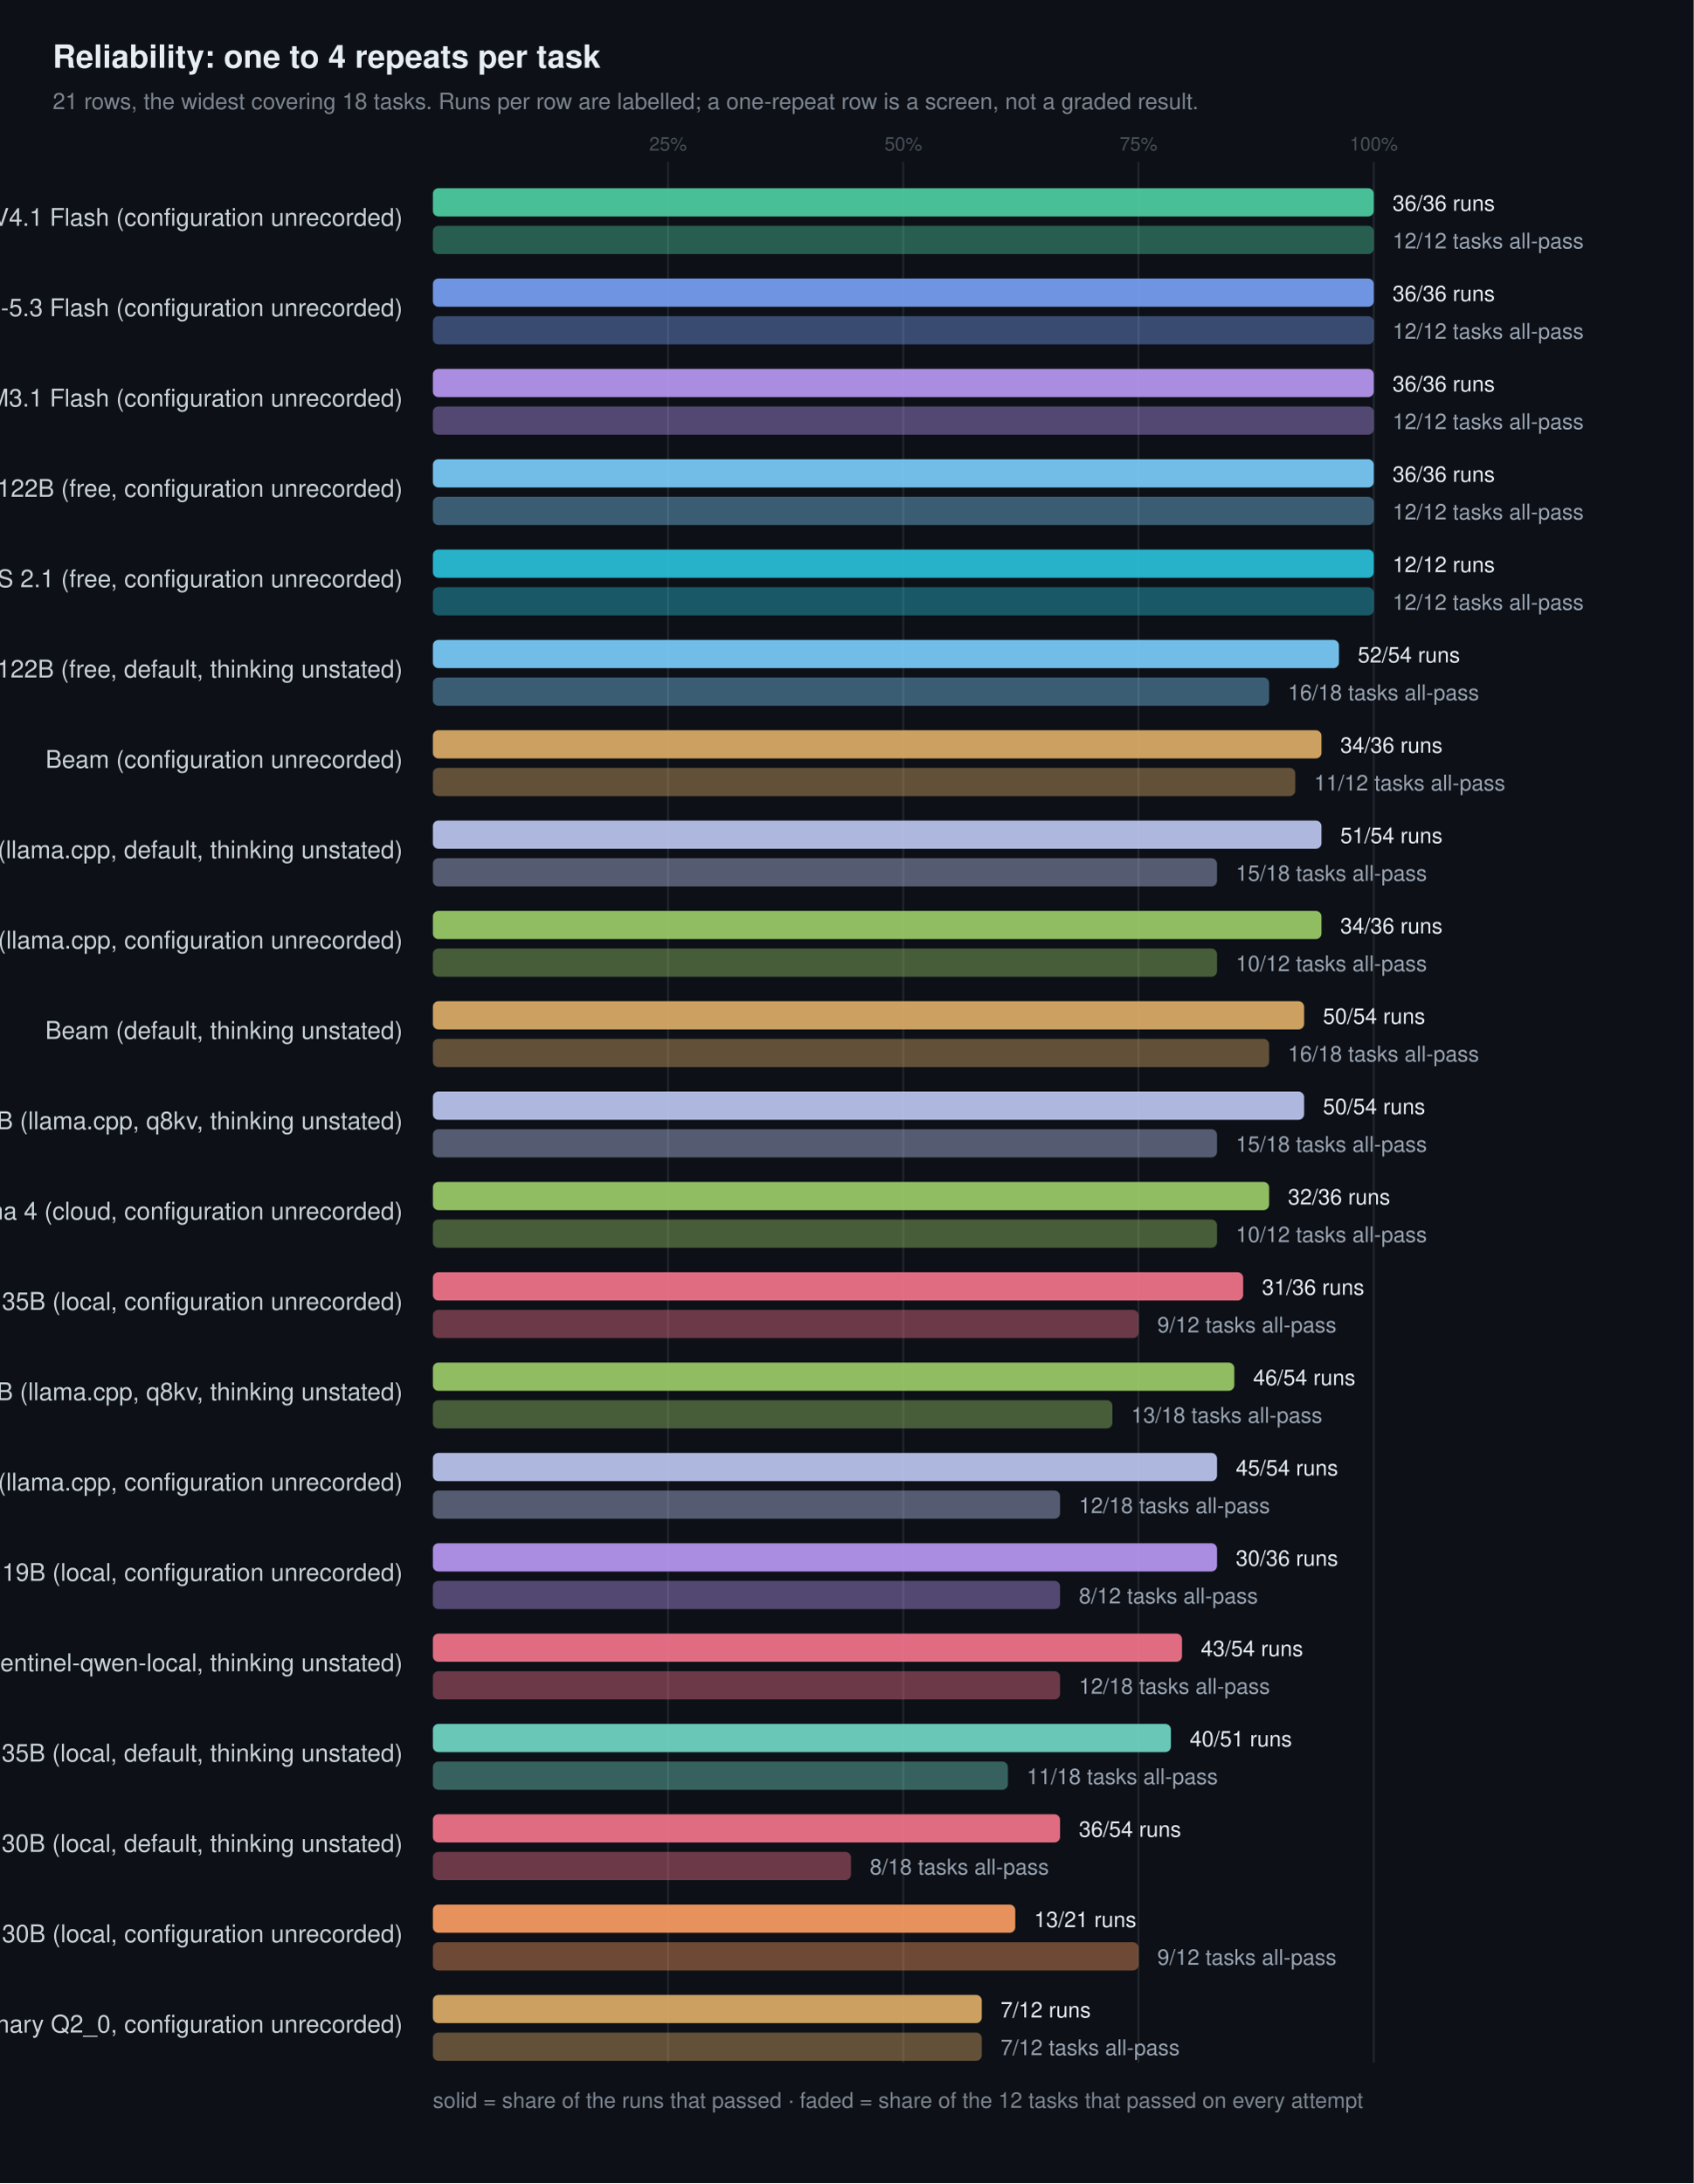
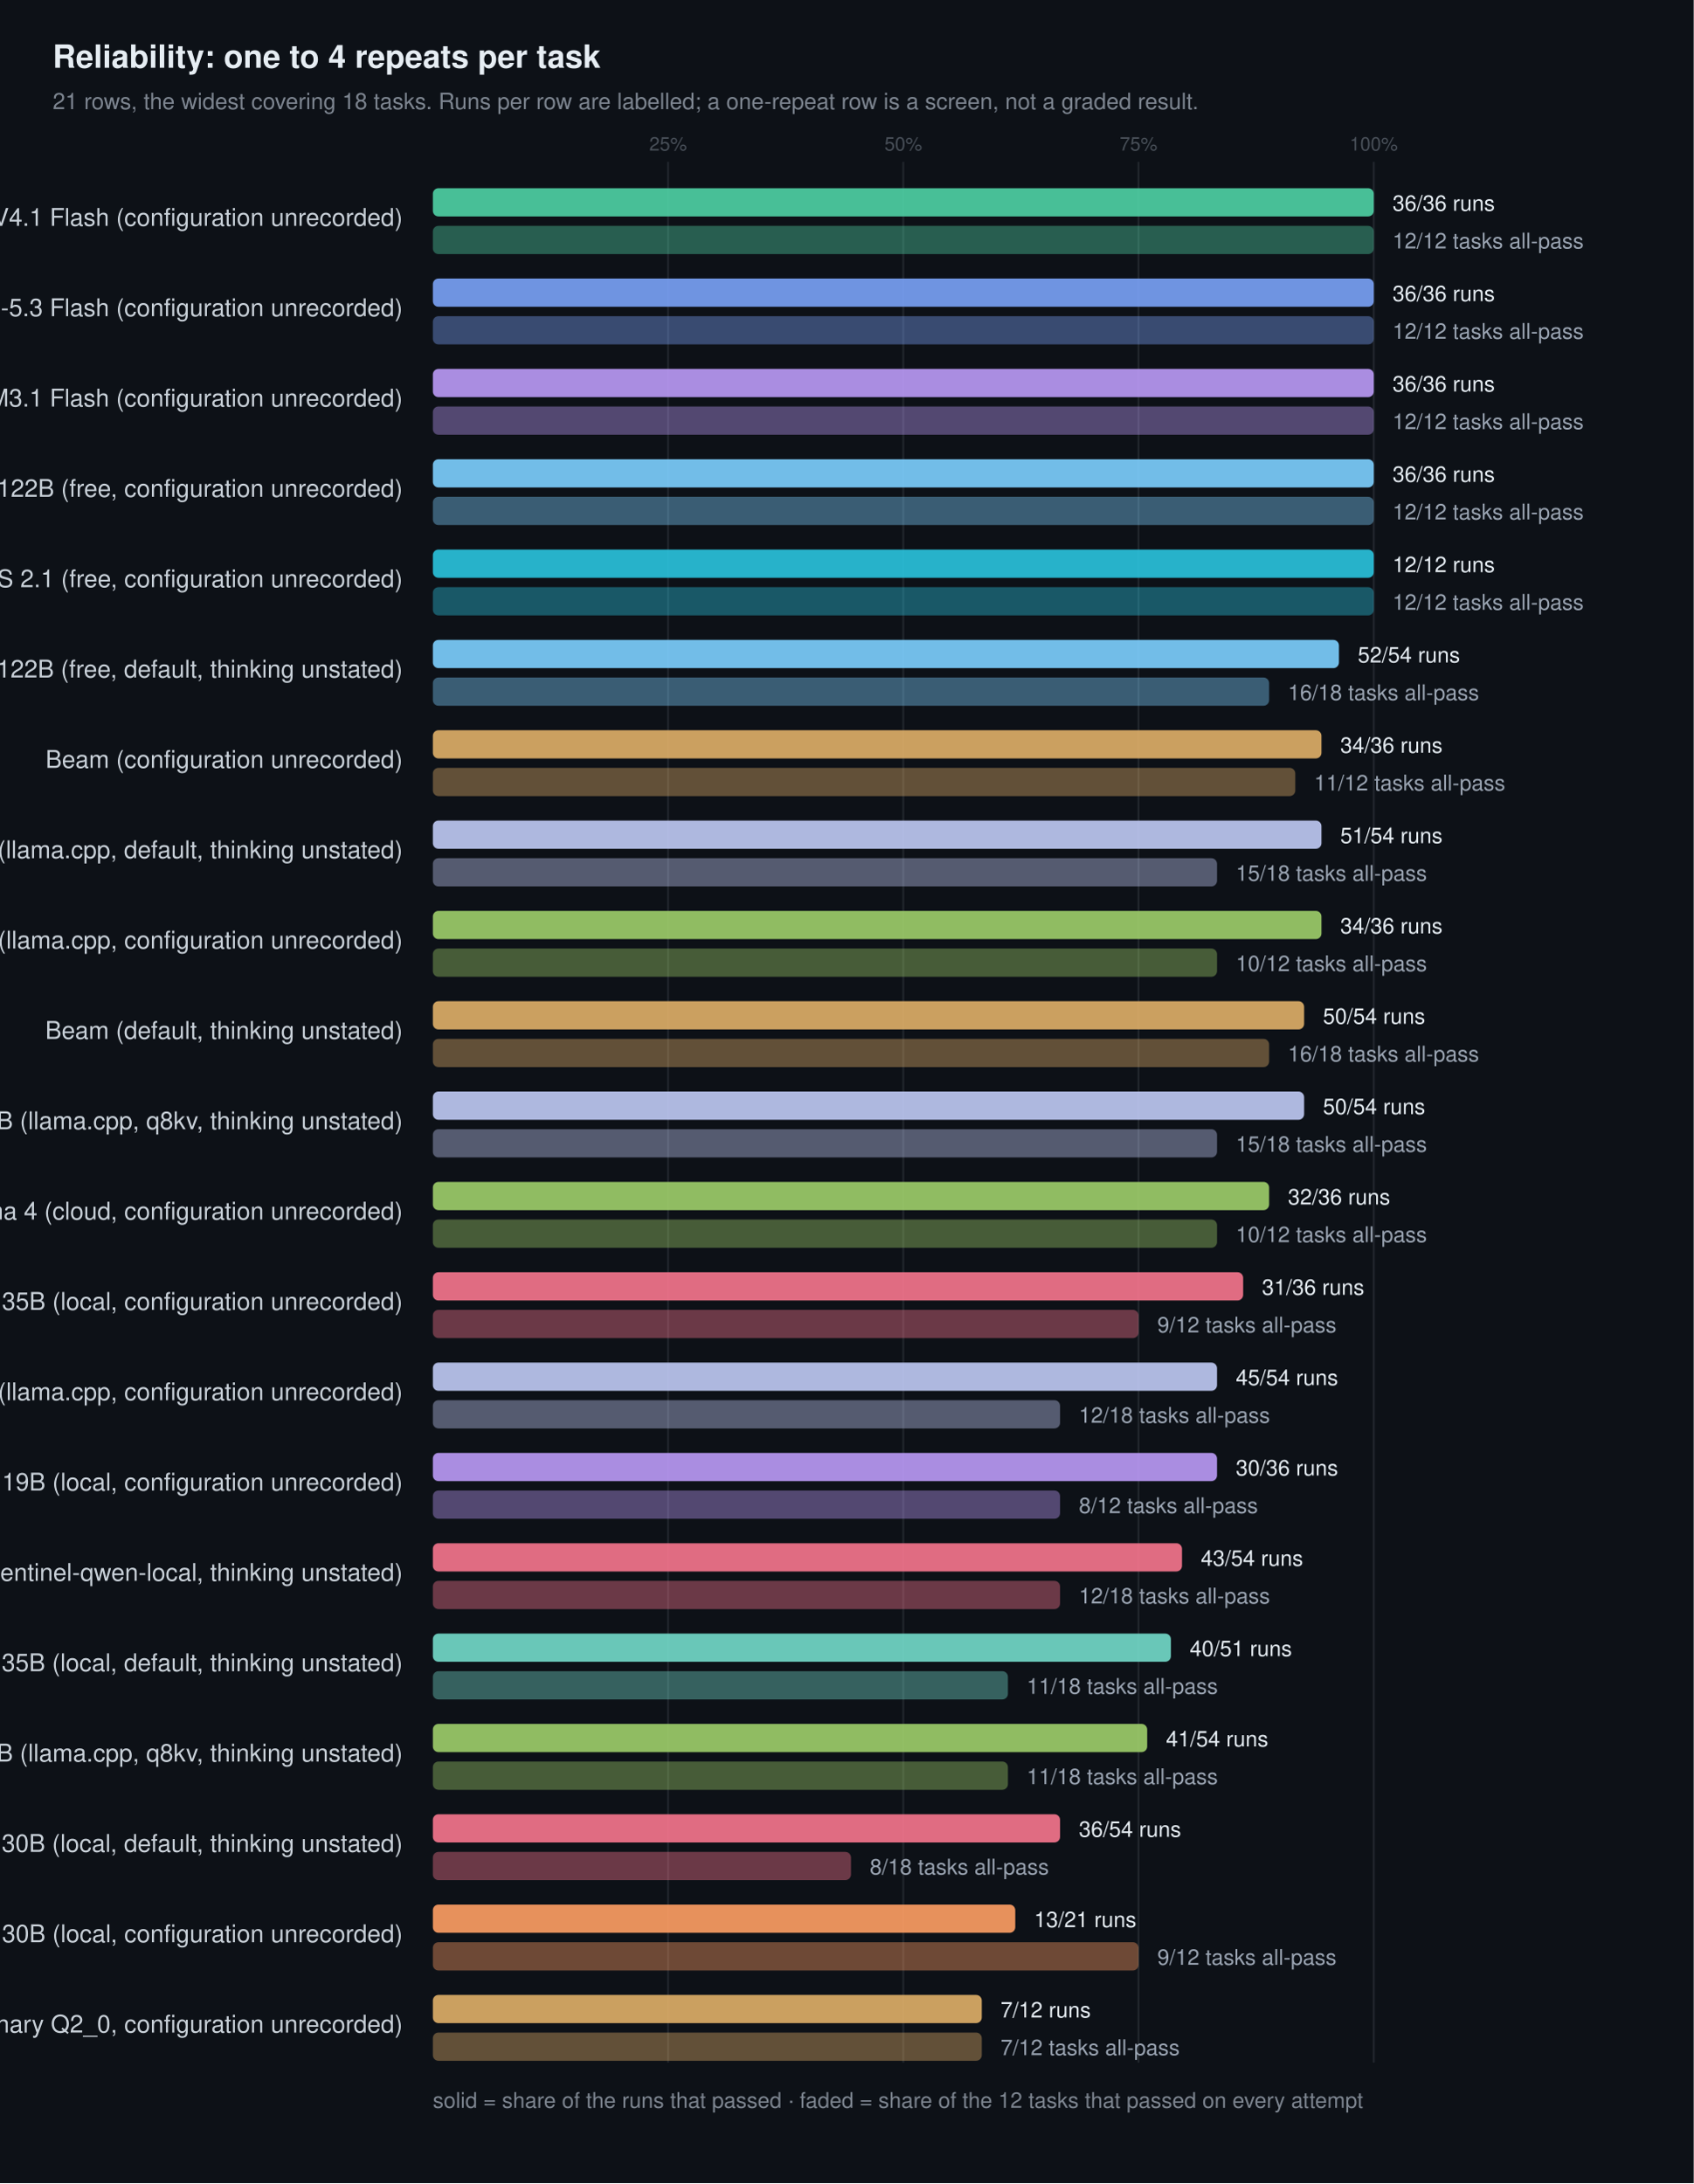
<svg xmlns="http://www.w3.org/2000/svg" width="900" height="1160" viewBox="0 0 900 1160" font-family="ui-sans-serif, -apple-system, Segoe UI, Helvetica, Arial, sans-serif">
  <rect width="100%" height="100%" fill="#0d1117" />
  <text x="28" y="36" fill="#e6edf3" font-size="17" font-weight="600">Reliability: one to 4 repeats per task</text>
  <text x="28" y="58" fill="#7d8590" font-size="12">21 rows, the widest covering 18 tasks. Runs per row are labelled; a one-repeat row is a screen, not a graded result.</text>
  <line x1="355.0" y1="86" x2="355.0" y2="1096" stroke="#21262d" stroke-width="1" />
  <text x="355.0" y="80" fill="#484f58" font-size="10" text-anchor="middle">25%</text>
  <line x1="480.0" y1="86" x2="480.0" y2="1096" stroke="#21262d" stroke-width="1" />
  <text x="480.0" y="80" fill="#484f58" font-size="10" text-anchor="middle">50%</text>
  <line x1="605.0" y1="86" x2="605.0" y2="1096" stroke="#21262d" stroke-width="1" />
  <text x="605.0" y="80" fill="#484f58" font-size="10" text-anchor="middle">75%</text>
  <line x1="730.0" y1="86" x2="730.0" y2="1096" stroke="#21262d" stroke-width="1" />
  <text x="730.0" y="80" fill="#484f58" font-size="10" text-anchor="middle">100%</text>
  <text x="214" y="120" fill="#c9d1d9" font-size="13" text-anchor="end">DeepSeek V4.1 Flash (configuration unrecorded)</text>
  <rect x="230" y="100" width="500.0" height="15" rx="3" fill="#4fd1a5" opacity="0.9" />
  <text x="740.0" y="112" fill="#e6edf3" font-size="11.5">36/36 runs</text>
  <rect x="230" y="120" width="500.0" height="15" rx="3" fill="#4fd1a5" opacity="0.4" />
  <text x="740.0" y="132" fill="#9aa4b2" font-size="11.5">12/12 tasks all-pass</text>
  <text x="214" y="168" fill="#c9d1d9" font-size="13" text-anchor="end">GLM-5.3 Flash (configuration unrecorded)</text>
  <rect x="230" y="148" width="500.0" height="15" rx="3" fill="#7aa2f7" opacity="0.9" />
  <text x="740.0" y="160" fill="#e6edf3" font-size="11.5">36/36 runs</text>
  <rect x="230" y="168" width="500.0" height="15" rx="3" fill="#7aa2f7" opacity="0.4" />
  <text x="740.0" y="180" fill="#9aa4b2" font-size="11.5">12/12 tasks all-pass</text>
  <text x="214" y="216" fill="#c9d1d9" font-size="13" text-anchor="end">MiniMax M3.1 Flash (configuration unrecorded)</text>
  <rect x="230" y="196" width="500.0" height="15" rx="3" fill="#bb9af7" opacity="0.9" />
  <text x="740.0" y="208" fill="#e6edf3" font-size="11.5">36/36 runs</text>
  <rect x="230" y="216" width="500.0" height="15" rx="3" fill="#bb9af7" opacity="0.4" />
  <text x="740.0" y="228" fill="#9aa4b2" font-size="11.5">12/12 tasks all-pass</text>
  <text x="214" y="264" fill="#c9d1d9" font-size="13" text-anchor="end">Ornith 1.5 122B (free, configuration unrecorded)</text>
  <rect x="230" y="244" width="500.0" height="15" rx="3" fill="#7dcfff" opacity="0.9" />
  <text x="740.0" y="256" fill="#e6edf3" font-size="11.5">36/36 runs</text>
  <rect x="230" y="264" width="500.0" height="15" rx="3" fill="#7dcfff" opacity="0.4" />
  <text x="740.0" y="276" fill="#9aa4b2" font-size="11.5">12/12 tasks all-pass</text>
  <text x="214" y="312" fill="#c9d1d9" font-size="13" text-anchor="end">Laguna S 2.1 (free, configuration unrecorded)</text>
  <rect x="230" y="292" width="500.0" height="15" rx="3" fill="#2ac3de" opacity="0.9" />
  <text x="740.0" y="304" fill="#e6edf3" font-size="11.5">12/12 runs</text>
  <rect x="230" y="312" width="500.0" height="15" rx="3" fill="#2ac3de" opacity="0.4" />
  <text x="740.0" y="324" fill="#9aa4b2" font-size="11.5">12/12 tasks all-pass</text>
  <text x="214" y="360" fill="#c9d1d9" font-size="13" text-anchor="end">Ornith 1.5 122B (free, default, thinking unstated)</text>
  <rect x="230" y="340" width="481.5" height="15" rx="3" fill="#7dcfff" opacity="0.9" />
  <text x="721.5" y="352" fill="#e6edf3" font-size="11.5">52/54 runs</text>
  <rect x="230" y="360" width="444.4" height="15" rx="3" fill="#7dcfff" opacity="0.4" />
  <text x="684.4" y="372" fill="#9aa4b2" font-size="11.5">16/18 tasks all-pass</text>
  <text x="214" y="408" fill="#c9d1d9" font-size="13" text-anchor="end">Beam (configuration unrecorded)</text>
  <rect x="230" y="388" width="472.2" height="15" rx="3" fill="#e0af68" opacity="0.9" />
  <text x="712.2" y="400" fill="#e6edf3" font-size="11.5">34/36 runs</text>
  <rect x="230" y="408" width="458.3" height="15" rx="3" fill="#e0af68" opacity="0.4" />
  <text x="698.3" y="420" fill="#9aa4b2" font-size="11.5">11/12 tasks all-pass</text>
  <text x="214" y="456" fill="#c9d1d9" font-size="13" text-anchor="end">Ornith 1.5 9B (llama.cpp, default, thinking unstated)</text>
  <rect x="230" y="436" width="472.2" height="15" rx="3" fill="#c0caf5" opacity="0.9" />
  <text x="712.2" y="448" fill="#e6edf3" font-size="11.5">51/54 runs</text>
  <rect x="230" y="456" width="416.7" height="15" rx="3" fill="#c0caf5" opacity="0.4" />
  <text x="656.7" y="468" fill="#9aa4b2" font-size="11.5">15/18 tasks all-pass</text>
  <text x="214" y="504" fill="#c9d1d9" font-size="13" text-anchor="end">LFM3 1.7B (llama.cpp, configuration unrecorded)</text>
  <rect x="230" y="484" width="472.2" height="15" rx="3" fill="#9ece6a" opacity="0.9" />
  <text x="712.2" y="496" fill="#e6edf3" font-size="11.5">34/36 runs</text>
  <rect x="230" y="504" width="416.7" height="15" rx="3" fill="#9ece6a" opacity="0.4" />
  <text x="656.7" y="516" fill="#9aa4b2" font-size="11.5">10/12 tasks all-pass</text>
  <text x="214" y="552" fill="#c9d1d9" font-size="13" text-anchor="end">Beam (default, thinking unstated)</text>
  <rect x="230" y="532" width="463.0" height="15" rx="3" fill="#e0af68" opacity="0.9" />
  <text x="703.0" y="544" fill="#e6edf3" font-size="11.5">50/54 runs</text>
  <rect x="230" y="552" width="444.4" height="15" rx="3" fill="#e0af68" opacity="0.4" />
  <text x="684.4" y="564" fill="#9aa4b2" font-size="11.5">16/18 tasks all-pass</text>
  <text x="214" y="600" fill="#c9d1d9" font-size="13" text-anchor="end">Ornith 1.5 9B (llama.cpp, q8kv, thinking unstated)</text>
  <rect x="230" y="580" width="463.0" height="15" rx="3" fill="#c0caf5" opacity="0.9" />
  <text x="703.0" y="592" fill="#e6edf3" font-size="11.5">50/54 runs</text>
  <rect x="230" y="600" width="416.7" height="15" rx="3" fill="#c0caf5" opacity="0.4" />
  <text x="656.7" y="612" fill="#9aa4b2" font-size="11.5">15/18 tasks all-pass</text>
  <text x="214" y="648" fill="#c9d1d9" font-size="13" text-anchor="end">Gemma 4 (cloud, configuration unrecorded)</text>
  <rect x="230" y="628" width="444.4" height="15" rx="3" fill="#9ece6a" opacity="0.9" />
  <text x="684.4" y="640" fill="#e6edf3" font-size="11.5">32/36 runs</text>
  <rect x="230" y="648" width="416.7" height="15" rx="3" fill="#9ece6a" opacity="0.4" />
  <text x="656.7" y="660" fill="#9aa4b2" font-size="11.5">10/12 tasks all-pass</text>
  <text x="214" y="696" fill="#c9d1d9" font-size="13" text-anchor="end">Qwen3.6 35B (local, configuration unrecorded)</text>
  <rect x="230" y="676" width="430.6" height="15" rx="3" fill="#f7768e" opacity="0.9" />
  <text x="670.6" y="688" fill="#e6edf3" font-size="11.5">31/36 runs</text>
  <rect x="230" y="696" width="375.0" height="15" rx="3" fill="#f7768e" opacity="0.4" />
  <text x="615.0" y="708" fill="#9aa4b2" font-size="11.5">9/12 tasks all-pass</text>
-   <text x="214" y="744" fill="#c9d1d9" font-size="13" text-anchor="end">LFM3 1.7B (llama.cpp, q8kv, thinking unstated)</text>
-   <rect x="230" y="724" width="425.9" height="15" rx="3" fill="#9ece6a" opacity="0.9" />
-   <text x="665.9" y="736" fill="#e6edf3" font-size="11.5">46/54 runs</text>
-   <rect x="230" y="744" width="361.1" height="15" rx="3" fill="#9ece6a" opacity="0.4" />
-   <text x="601.1" y="756" fill="#9aa4b2" font-size="11.5">13/18 tasks all-pass</text>
-   <text x="214" y="792" fill="#c9d1d9" font-size="13" text-anchor="end">Ornith 1.5 9B (llama.cpp, configuration unrecorded)</text>
-   <rect x="230" y="772" width="416.7" height="15" rx="3" fill="#c0caf5" opacity="0.9" />
-   <text x="656.7" y="784" fill="#e6edf3" font-size="11.5">45/54 runs</text>
-   <rect x="230" y="792" width="333.3" height="15" rx="3" fill="#c0caf5" opacity="0.4" />
-   <text x="573.3" y="804" fill="#9aa4b2" font-size="11.5">12/18 tasks all-pass</text>
-   <text x="214" y="840" fill="#c9d1d9" font-size="13" text-anchor="end">Groot 19B (local, configuration unrecorded)</text>
-   <rect x="230" y="820" width="416.7" height="15" rx="3" fill="#bb9af7" opacity="0.9" />
-   <text x="656.7" y="832" fill="#e6edf3" font-size="11.5">30/36 runs</text>
-   <rect x="230" y="840" width="333.3" height="15" rx="3" fill="#bb9af7" opacity="0.4" />
-   <text x="573.3" y="852" fill="#9aa4b2" font-size="11.5">8/12 tasks all-pass</text>
-   <text x="214" y="888" fill="#c9d1d9" font-size="13" text-anchor="end">Qwen3.6 35B (local, sentinel-qwen-local, thinking unstated)</text>
-   <rect x="230" y="868" width="398.1" height="15" rx="3" fill="#f7768e" opacity="0.9" />
-   <text x="638.1" y="880" fill="#e6edf3" font-size="11.5">43/54 runs</text>
-   <rect x="230" y="888" width="333.3" height="15" rx="3" fill="#f7768e" opacity="0.4" />
-   <text x="573.3" y="900" fill="#9aa4b2" font-size="11.5">12/18 tasks all-pass</text>
-   <text x="214" y="936" fill="#c9d1d9" font-size="13" text-anchor="end">Logics-SWE Qwen3.6 35B (local, default, thinking unstated)</text>
-   <rect x="230" y="916" width="392.2" height="15" rx="3" fill="#73daca" opacity="0.9" />
-   <text x="632.2" y="928" fill="#e6edf3" font-size="11.5">40/51 runs</text>
-   <rect x="230" y="936" width="305.6" height="15" rx="3" fill="#73daca" opacity="0.4" />
+   <text x="214" y="744" fill="#c9d1d9" font-size="13" text-anchor="end">Ornith 1.5 9B (llama.cpp, configuration unrecorded)</text>
+   <rect x="230" y="724" width="416.7" height="15" rx="3" fill="#c0caf5" opacity="0.9" />
+   <text x="656.7" y="736" fill="#e6edf3" font-size="11.5">45/54 runs</text>
+   <rect x="230" y="744" width="333.3" height="15" rx="3" fill="#c0caf5" opacity="0.4" />
+   <text x="573.3" y="756" fill="#9aa4b2" font-size="11.5">12/18 tasks all-pass</text>
+   <text x="214" y="792" fill="#c9d1d9" font-size="13" text-anchor="end">Groot 19B (local, configuration unrecorded)</text>
+   <rect x="230" y="772" width="416.7" height="15" rx="3" fill="#bb9af7" opacity="0.9" />
+   <text x="656.7" y="784" fill="#e6edf3" font-size="11.5">30/36 runs</text>
+   <rect x="230" y="792" width="333.3" height="15" rx="3" fill="#bb9af7" opacity="0.4" />
+   <text x="573.3" y="804" fill="#9aa4b2" font-size="11.5">8/12 tasks all-pass</text>
+   <text x="214" y="840" fill="#c9d1d9" font-size="13" text-anchor="end">Qwen3.6 35B (local, sentinel-qwen-local, thinking unstated)</text>
+   <rect x="230" y="820" width="398.1" height="15" rx="3" fill="#f7768e" opacity="0.9" />
+   <text x="638.1" y="832" fill="#e6edf3" font-size="11.5">43/54 runs</text>
+   <rect x="230" y="840" width="333.3" height="15" rx="3" fill="#f7768e" opacity="0.4" />
+   <text x="573.3" y="852" fill="#9aa4b2" font-size="11.5">12/18 tasks all-pass</text>
+   <text x="214" y="888" fill="#c9d1d9" font-size="13" text-anchor="end">Logics-SWE Qwen3.6 35B (local, default, thinking unstated)</text>
+   <rect x="230" y="868" width="392.2" height="15" rx="3" fill="#73daca" opacity="0.9" />
+   <text x="632.2" y="880" fill="#e6edf3" font-size="11.5">40/51 runs</text>
+   <rect x="230" y="888" width="305.6" height="15" rx="3" fill="#73daca" opacity="0.4" />
+   <text x="545.6" y="900" fill="#9aa4b2" font-size="11.5">11/18 tasks all-pass</text>
+   <text x="214" y="936" fill="#c9d1d9" font-size="13" text-anchor="end">LFM3 1.7B (llama.cpp, q8kv, thinking unstated)</text>
+   <rect x="230" y="916" width="379.6" height="15" rx="3" fill="#9ece6a" opacity="0.9" />
+   <text x="619.6" y="928" fill="#e6edf3" font-size="11.5">41/54 runs</text>
+   <rect x="230" y="936" width="305.6" height="15" rx="3" fill="#9ece6a" opacity="0.4" />
  <text x="545.6" y="948" fill="#9aa4b2" font-size="11.5">11/18 tasks all-pass</text>
  <text x="214" y="984" fill="#c9d1d9" font-size="13" text-anchor="end">GLM-4.7-Flash 30B (local, default, thinking unstated)</text>
  <rect x="230" y="964" width="333.3" height="15" rx="3" fill="#f7768e" opacity="0.9" />
  <text x="573.3" y="976" fill="#e6edf3" font-size="11.5">36/54 runs</text>
  <rect x="230" y="984" width="222.2" height="15" rx="3" fill="#f7768e" opacity="0.4" />
  <text x="462.2" y="996" fill="#9aa4b2" font-size="11.5">8/18 tasks all-pass</text>
  <text x="214" y="1032" fill="#c9d1d9" font-size="13" text-anchor="end">Nemotron 3.5 Lightning 30B (local, configuration unrecorded)</text>
  <rect x="230" y="1012" width="309.5" height="15" rx="3" fill="#ff9e64" opacity="0.9" />
  <text x="549.5" y="1024" fill="#e6edf3" font-size="11.5">13/21 runs</text>
  <rect x="230" y="1032" width="375.0" height="15" rx="3" fill="#ff9e64" opacity="0.4" />
  <text x="615.0" y="1044" fill="#9aa4b2" font-size="11.5">9/12 tasks all-pass</text>
  <text x="214" y="1080" fill="#c9d1d9" font-size="13" text-anchor="end">Bonsai 2 9B (ternary Q2_0, configuration unrecorded)</text>
  <rect x="230" y="1060" width="291.7" height="15" rx="3" fill="#e0af68" opacity="0.9" />
  <text x="531.7" y="1072" fill="#e6edf3" font-size="11.5">7/12 runs</text>
  <rect x="230" y="1080" width="291.7" height="15" rx="3" fill="#e0af68" opacity="0.4" />
  <text x="531.7" y="1092" fill="#9aa4b2" font-size="11.5">7/12 tasks all-pass</text>
  <text x="230" y="1120" fill="#7d8590" font-size="11.5">solid = share of the runs that passed   ·   faded = share of the 12 tasks that passed on every attempt</text>
</svg>
